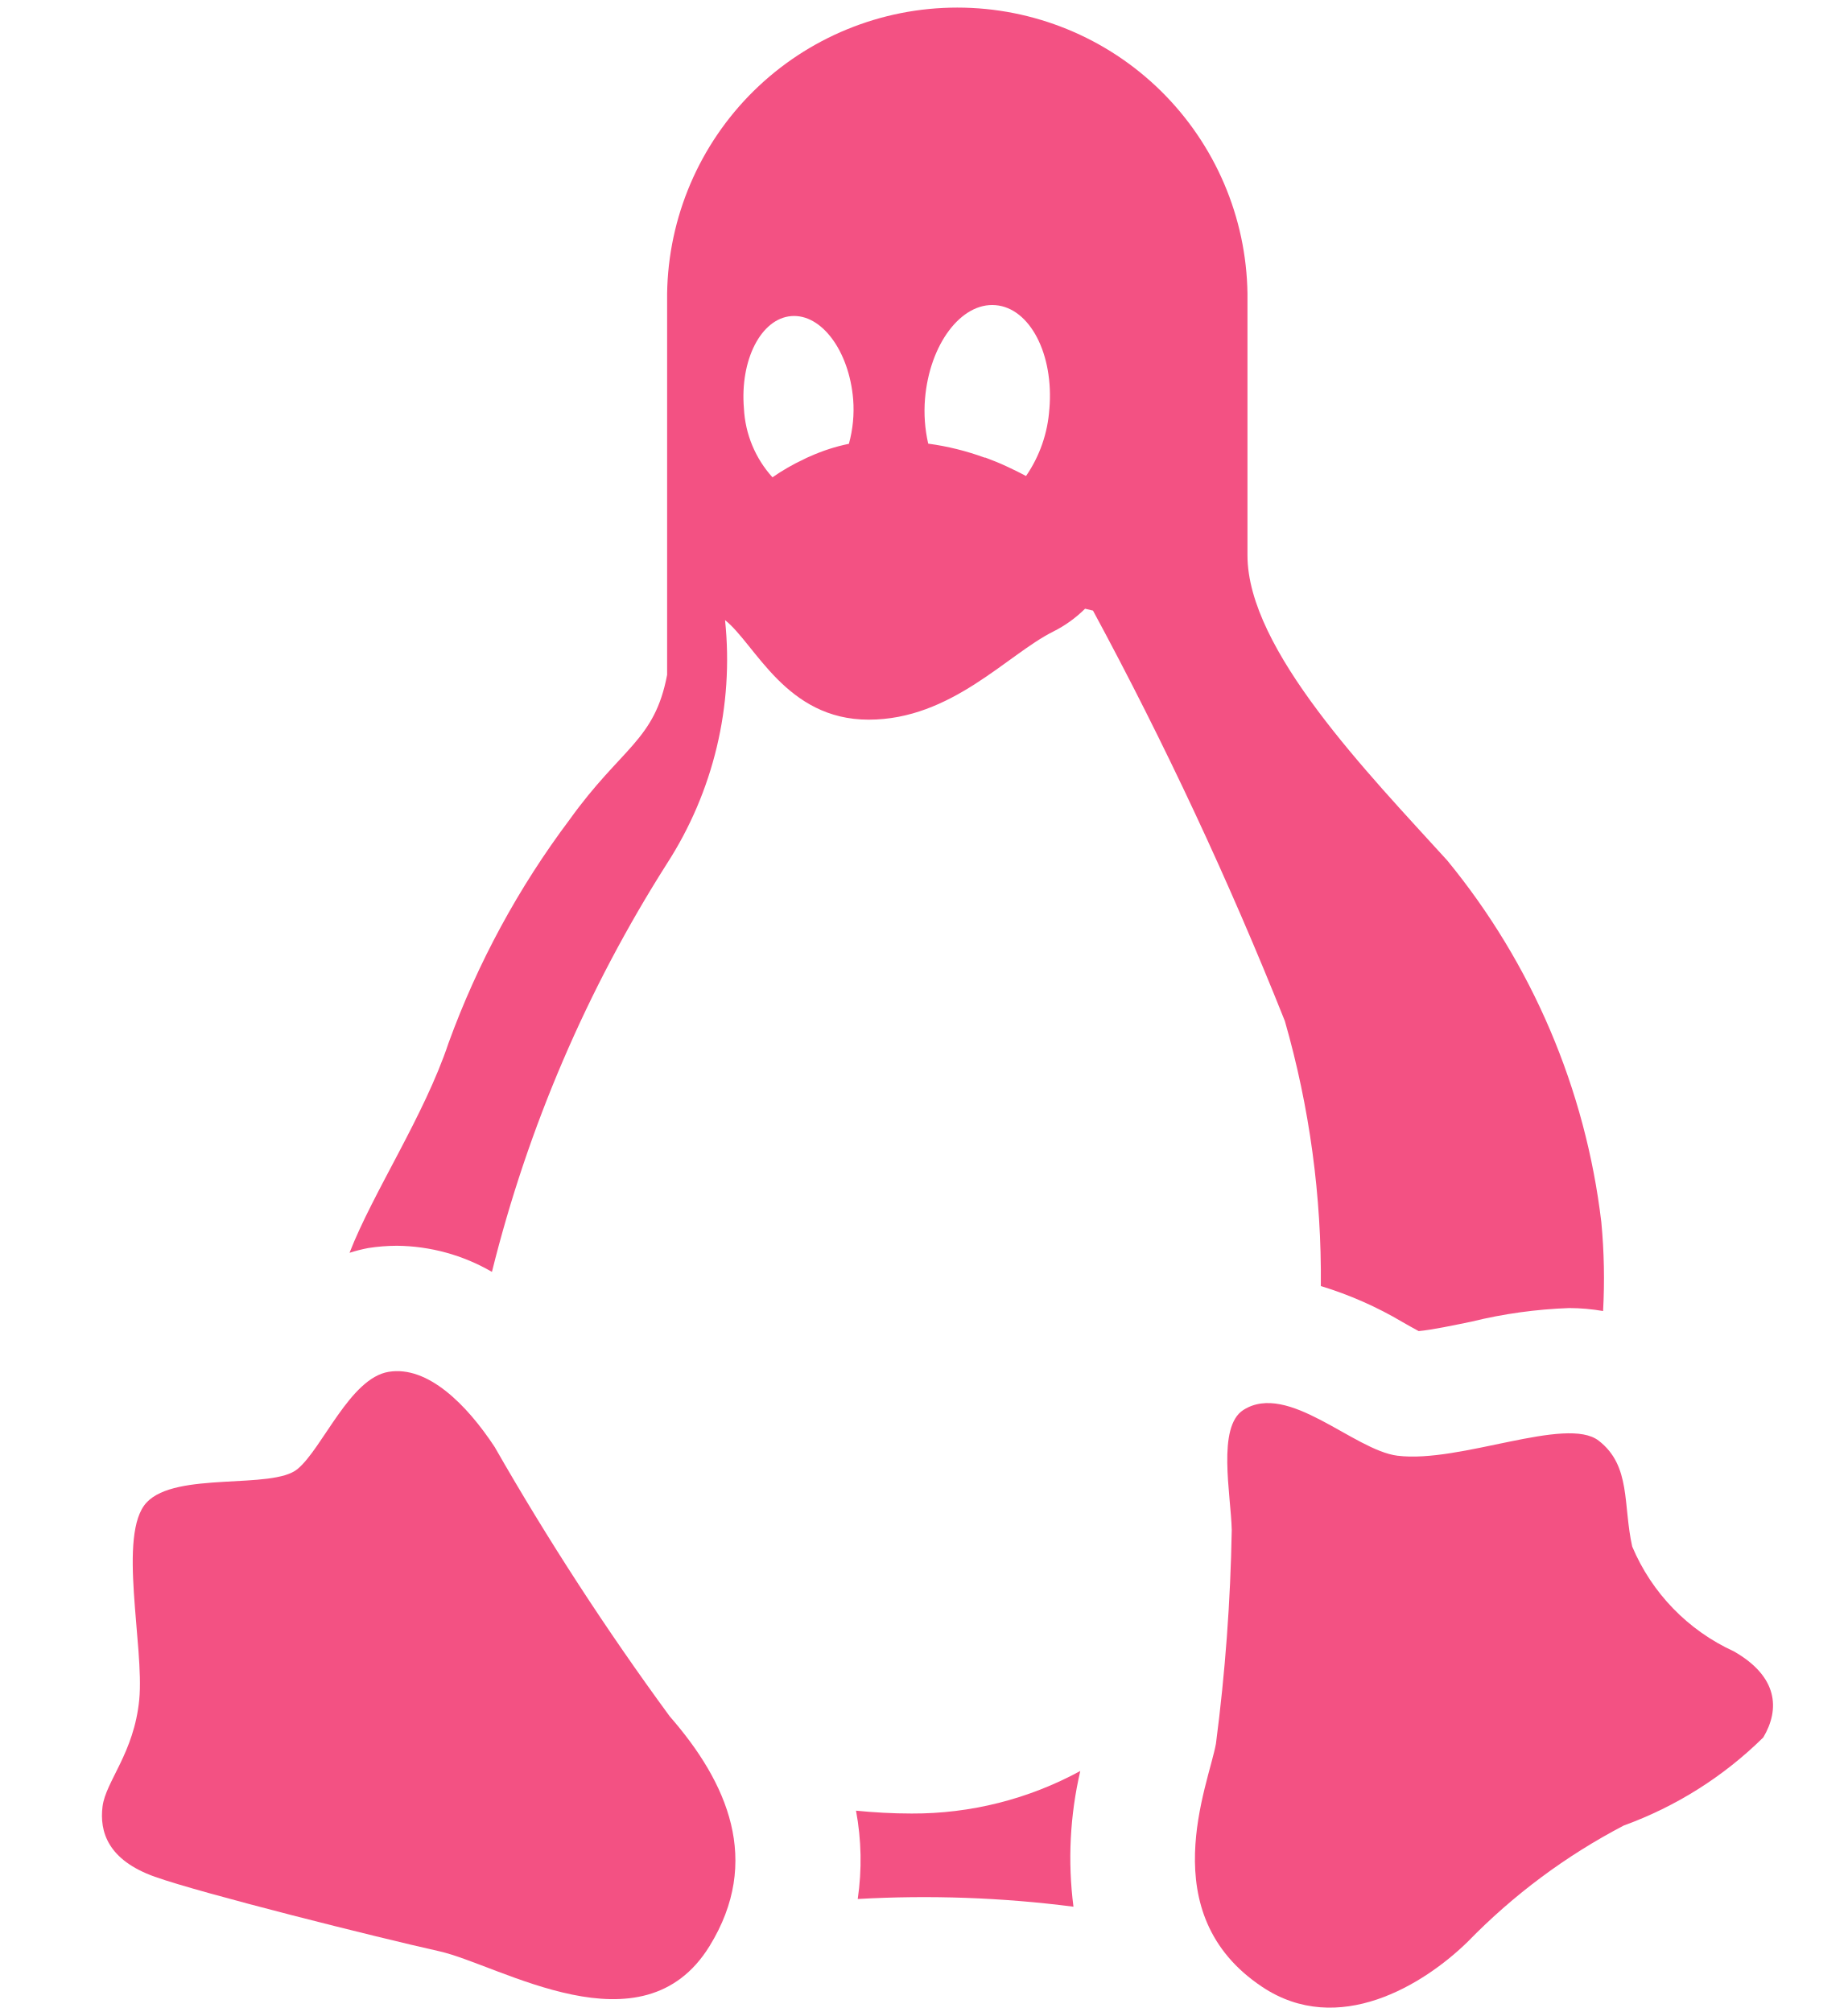
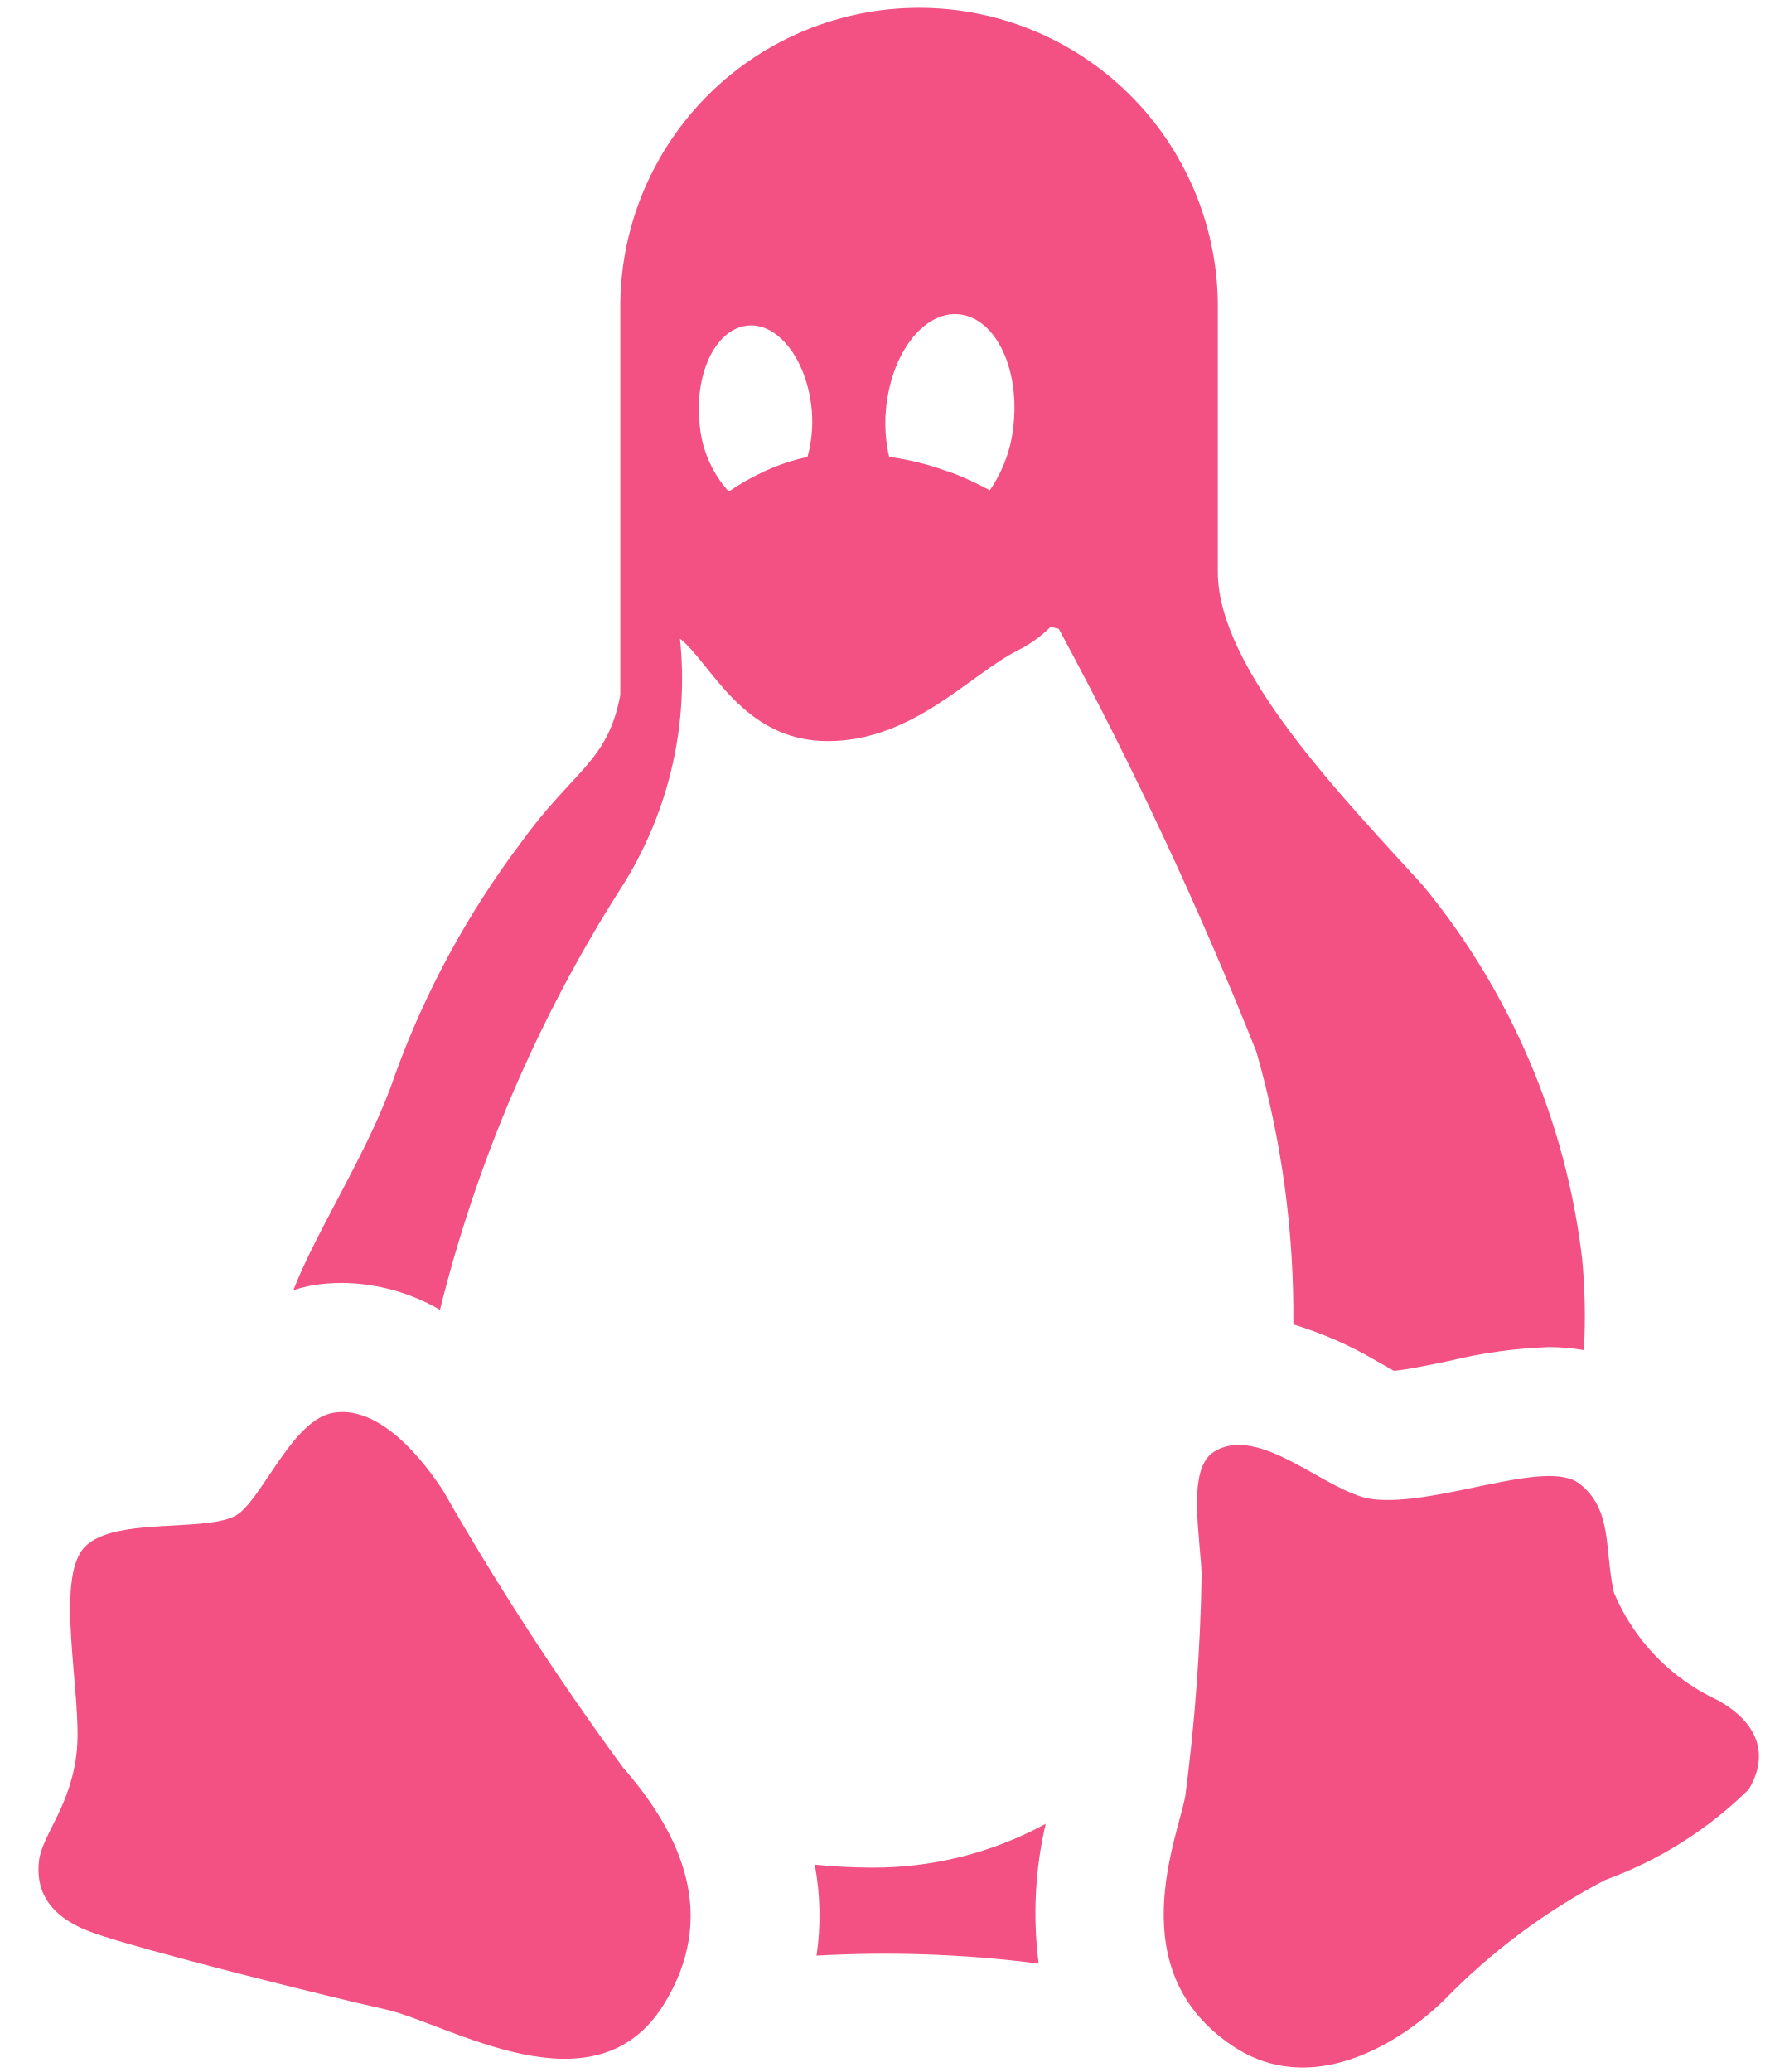
- <svg xmlns="http://www.w3.org/2000/svg" fill="none" height="49" viewBox="0 0 41 48" width="45">
+ <svg xmlns="http://www.w3.org/2000/svg" fill="none" height="49" viewBox="0 0 41 48">
  <path d="M29.967 30.681C30.649 30.889 31.305 31.178 31.918 31.542C32.05 31.615 32.177 31.691 32.301 31.756C32.618 31.727 33.135 31.618 33.561 31.53C34.325 31.342 35.107 31.234 35.893 31.206C36.164 31.207 36.434 31.231 36.7 31.277C36.739 30.57 36.725 29.861 36.658 29.156C36.282 25.987 35.006 22.992 32.981 20.526C31.106 18.463 28.217 15.5 28.217 13.249V7.002C28.191 5.184 27.449 3.449 26.154 2.172C24.859 0.896 23.113 0.181 21.295 0.181C19.477 0.181 17.731 0.896 16.436 2.172C15.141 3.449 14.4 5.184 14.373 7.002V16.1C14.074 17.675 13.285 17.826 12.048 19.552C10.827 21.177 9.853 22.974 9.158 24.885C8.58 26.618 7.357 28.447 6.797 29.888C6.944 29.841 7.094 29.803 7.245 29.774C7.47 29.739 7.697 29.721 7.924 29.72C8.722 29.727 9.504 29.942 10.194 30.343C11.051 26.895 12.46 23.608 14.366 20.608C15.479 18.886 15.969 16.834 15.755 14.794C16.481 15.371 17.206 17.169 19.18 17.169C21.154 17.169 22.482 15.618 23.582 15.068C23.863 14.928 24.12 14.743 24.343 14.522L24.532 14.567C26.246 17.74 27.774 21.009 29.109 24.359C29.699 26.414 29.988 28.543 29.967 30.681ZM18.709 10.588C18.39 10.653 18.08 10.754 17.783 10.887C17.729 10.909 17.68 10.933 17.633 10.957C17.372 11.079 17.122 11.223 16.886 11.387C16.476 10.934 16.236 10.354 16.205 9.744C16.108 8.587 16.613 7.601 17.333 7.541C18.053 7.481 18.714 8.369 18.811 9.526C18.839 9.883 18.805 10.242 18.709 10.588ZM23.491 9.756C23.453 10.329 23.261 10.882 22.935 11.356C22.822 11.295 22.696 11.233 22.566 11.171L22.466 11.124C22.316 11.053 22.145 10.984 21.965 10.917H21.946C21.511 10.758 21.06 10.646 20.601 10.584C20.521 10.233 20.495 9.872 20.525 9.514C20.634 8.211 21.389 7.211 22.207 7.28C23.026 7.348 23.601 8.448 23.492 9.756H23.491Z" fill="#F35183" />
  <path d="M10.259 34.52C9.584 33.495 8.657 32.577 7.733 32.727C6.808 32.876 6.158 34.545 5.557 35.046C4.956 35.546 2.655 35.095 1.956 35.845C1.256 36.595 1.905 39.272 1.781 40.548C1.657 41.824 0.98 42.499 0.905 43.098C0.831 43.697 1.029 44.374 2.156 44.775C3.283 45.175 7.483 46.226 8.934 46.55C10.385 46.874 13.786 49.026 15.386 46.426C16.637 44.394 15.812 42.523 14.436 40.948C12.923 38.886 11.529 36.74 10.259 34.52Z" fill="#F35183" />
  <path d="M20.206 43.265C19.742 43.265 19.31 43.239 18.879 43.197C19.009 43.893 19.023 44.605 18.92 45.304C20.637 45.207 22.36 45.268 24.066 45.488C23.927 44.408 23.982 43.311 24.229 42.25C22.995 42.922 21.611 43.271 20.206 43.265Z" fill="#F35183" />
  <path d="M39.821 39.397C38.727 38.897 37.861 38.004 37.395 36.896C37.171 35.896 37.371 34.971 36.595 34.37C35.82 33.77 33.29 34.914 31.796 34.729C30.75 34.597 29.187 32.958 28.12 33.637C27.486 34.04 27.821 35.645 27.842 36.497C27.812 38.203 27.686 39.906 27.465 41.598C27.291 42.574 25.94 45.651 28.567 47.4C30.382 48.611 32.419 47.351 33.469 46.326C34.556 45.208 35.814 44.271 37.196 43.55C38.443 43.097 39.578 42.381 40.522 41.449C40.923 40.773 40.872 39.998 39.821 39.397Z" fill="#F35183" />
</svg>
